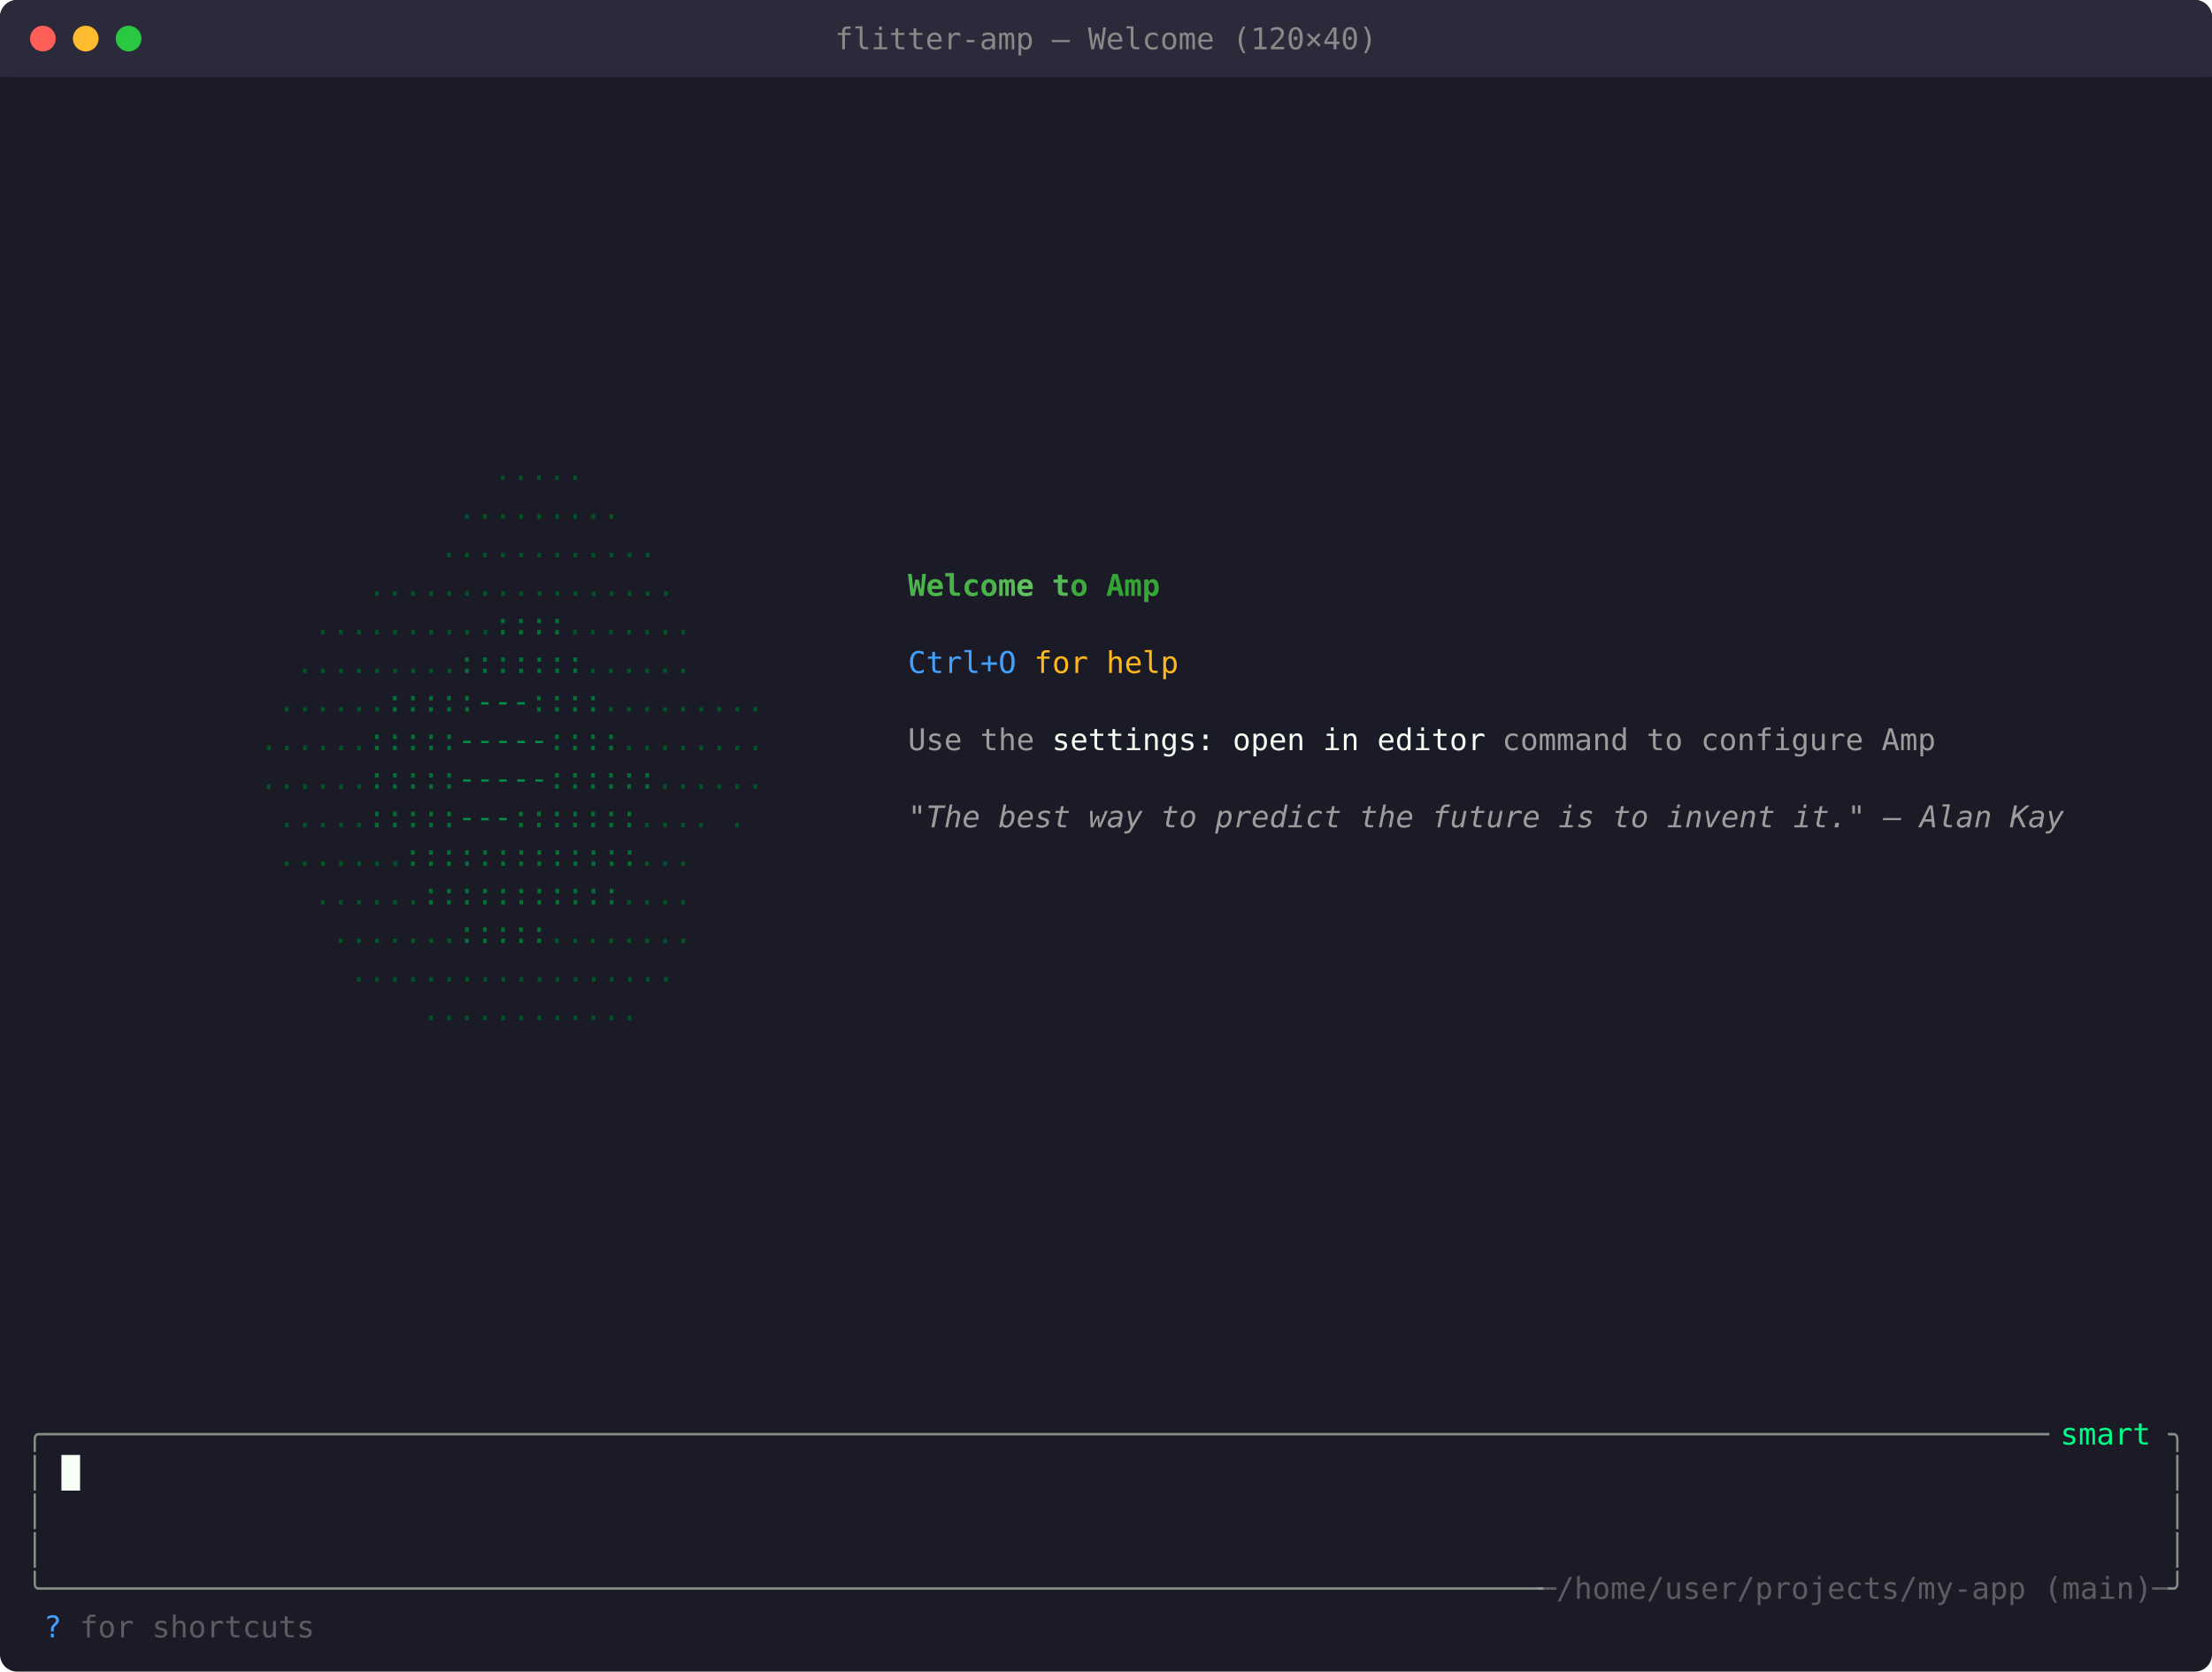
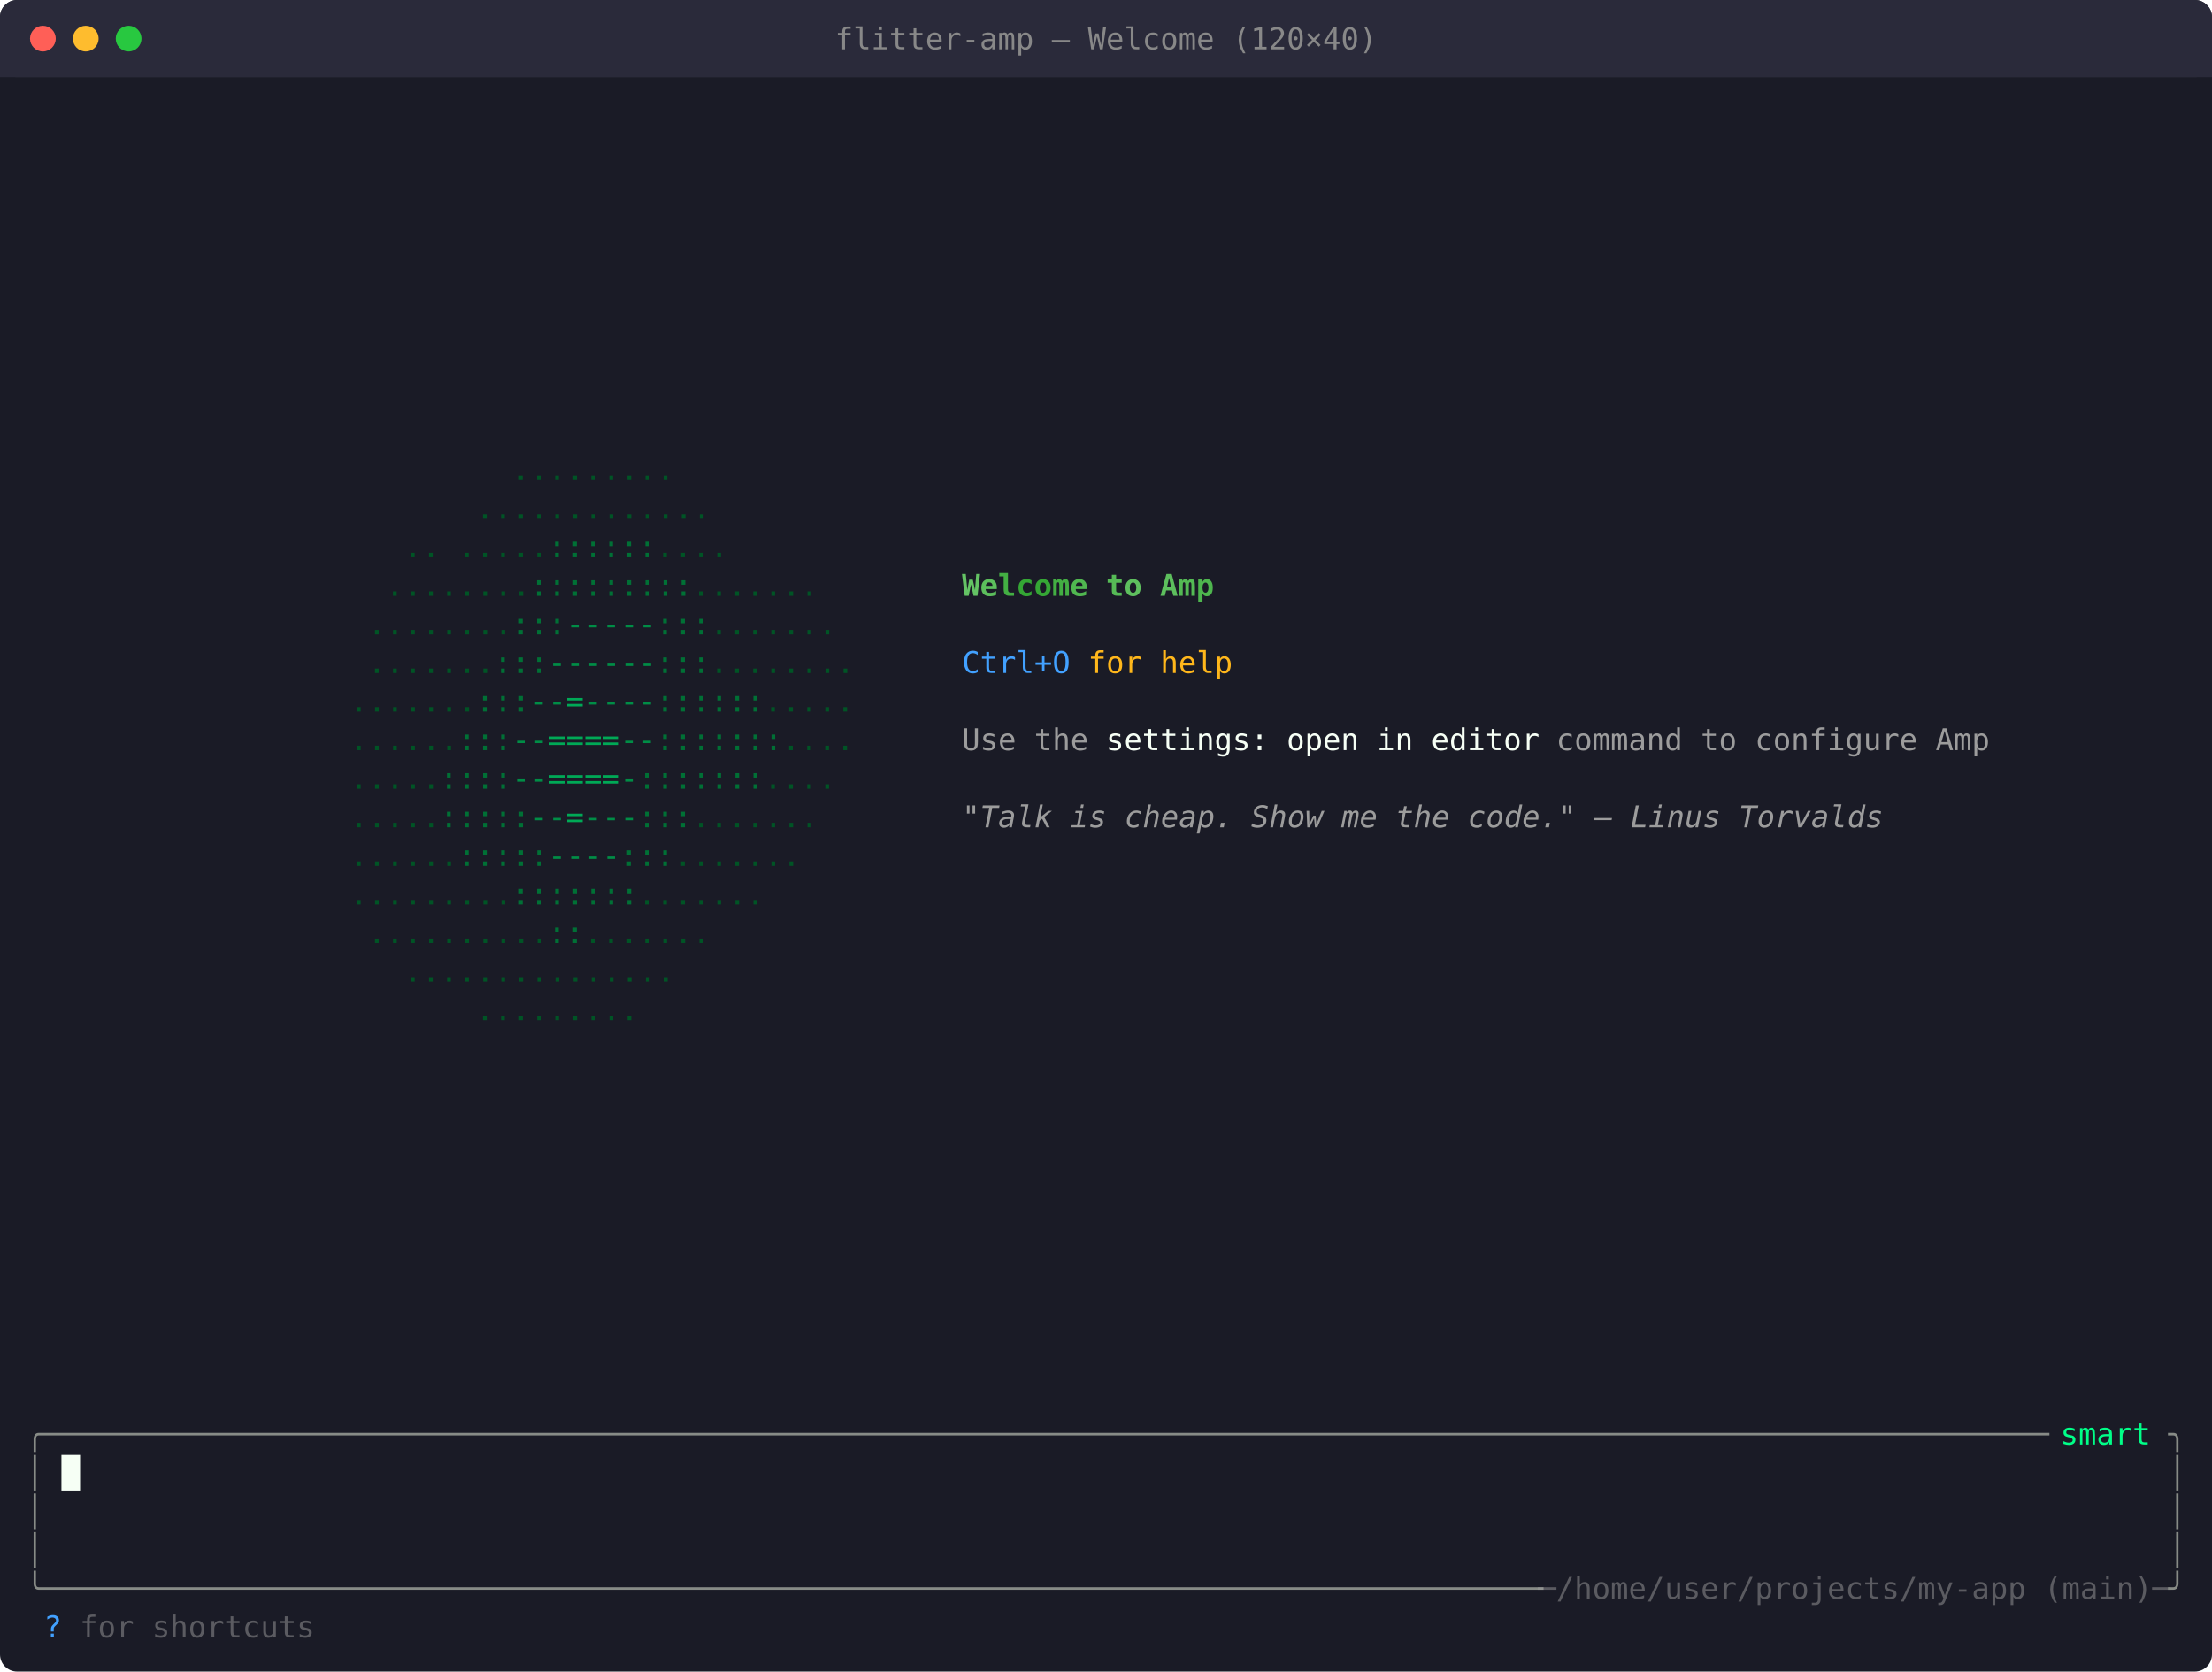
<svg xmlns="http://www.w3.org/2000/svg" viewBox="0 0 1032 780" width="1032" height="780">
  <defs>
    <style>text { font-family: JetBrains Mono, Menlo, Consolas, monospace; font-size: 14px; }</style>
  </defs>
  <rect width="1032" height="780" fill="#1a1b26" rx="8" ry="8" />
  <rect x="0" y="0" width="1032" height="36" fill="#2a2a3a" rx="8" ry="8" />
  <rect x="0" y="18" width="1032" height="18" fill="#2a2a3a" />
  <circle cx="20" cy="18" r="6" fill="#ff5f57" />
  <circle cx="40" cy="18" r="6" fill="#febc2e" />
  <circle cx="60" cy="18" r="6" fill="#28c840" />
  <text x="516" y="23" text-anchor="middle" font-family="JetBrains Mono, Menlo, Consolas, monospace" font-size="12" fill="#888">flitter-amp — Welcome (120×40)</text>
-   <text x="230.4" y="224.04" style="fill:#005425" xml:space="preserve">.....</text>
-   <text x="213.6" y="242.04" style="fill:#005425" xml:space="preserve">.........</text>
-   <text x="205.2" y="260.04" style="fill:#005425" xml:space="preserve">............</text>
-   <text x="171.6" y="278.04" style="fill:#005425" xml:space="preserve">.................</text>
-   <text x="423.6" y="278.04" style="fill:#4bb44b;font-weight:bold" xml:space="preserve">We</text>
-   <text x="440.4" y="278.04" style="fill:#49b349;font-weight:bold" xml:space="preserve">lc</text>
-   <text x="457.2" y="278.04" style="fill:#4ab44a;font-weight:bold" xml:space="preserve">o</text>
-   <text x="465.6" y="278.04" style="fill:#56bb56;font-weight:bold" xml:space="preserve">m</text>
-   <text x="474" y="278.04" style="fill:#61c161;font-weight:bold" xml:space="preserve">e</text>
-   <text x="490.8" y="278.04" style="fill:#54b954;font-weight:bold" xml:space="preserve">t</text>
-   <text x="499.2" y="278.04" style="fill:#3bab3b;font-weight:bold" xml:space="preserve">o</text>
-   <text x="507.6" y="278.04" style="fill:#33a633;font-weight:bold" xml:space="preserve"> A</text>
-   <text x="524.4" y="278.04" style="fill:#34a634;font-weight:bold" xml:space="preserve">m</text>
-   <text x="532.8" y="278.04" style="fill:#34a734;font-weight:bold" xml:space="preserve">p</text>
-   <text x="146.4" y="296.04" style="fill:#005425" xml:space="preserve">..........</text>
-   <text x="230.4" y="296.04" style="fill:#007035" xml:space="preserve">::::</text>
-   <text x="264" y="296.04" style="fill:#005425" xml:space="preserve">.......</text>
-   <text x="138" y="314.04" style="fill:#005425" xml:space="preserve">.........</text>
-   <text x="213.6" y="314.04" style="fill:#007035" xml:space="preserve">:::::::</text>
-   <text x="272.4" y="314.04" style="fill:#005425" xml:space="preserve">......</text>
-   <text x="423.6" y="314.04" style="fill:#42a1ff" xml:space="preserve">Ctrl+O</text>
-   <text x="474" y="314.04" style="fill:#ffb71b" xml:space="preserve"> for help</text>
-   <text x="129.6" y="332.04" style="fill:#005425" xml:space="preserve">......</text>
-   <text x="180" y="332.04" style="fill:#007035" xml:space="preserve">:::::</text>
-   <text x="222" y="332.04" style="fill:#008d46" xml:space="preserve">---</text>
-   <text x="247.2" y="332.04" style="fill:#007035" xml:space="preserve">::::</text>
-   <text x="280.8" y="332.04" style="fill:#005425" xml:space="preserve">.........</text>
-   <text x="121.2" y="350.04" style="fill:#005425" xml:space="preserve">......</text>
-   <text x="171.6" y="350.04" style="fill:#007035" xml:space="preserve">:::::</text>
-   <text x="213.6" y="350.04" style="fill:#008d46" xml:space="preserve">-----</text>
-   <text x="255.6" y="350.04" style="fill:#007035" xml:space="preserve">::::</text>
-   <text x="289.2" y="350.04" style="fill:#005425" xml:space="preserve">........</text>
-   <text x="423.6" y="350.04" style="fill:#9c9c9c" xml:space="preserve">Use the </text>
-   <text x="490.8" y="350.04" style="fill:#f6fff5" xml:space="preserve">settings: open in editor</text>
-   <text x="692.4" y="350.04" style="fill:#9c9c9c" xml:space="preserve"> command to configure Amp</text>
-   <text x="121.2" y="368.04" style="fill:#005425" xml:space="preserve">......</text>
-   <text x="171.6" y="368.04" style="fill:#007035" xml:space="preserve">:::::</text>
-   <text x="213.6" y="368.04" style="fill:#008d46" xml:space="preserve">-----</text>
-   <text x="255.6" y="368.04" style="fill:#007035" xml:space="preserve">::::::</text>
-   <text x="306" y="368.04" style="fill:#005425" xml:space="preserve">......</text>
-   <text x="129.6" y="386.04" style="fill:#005425" xml:space="preserve">.....</text>
-   <text x="171.6" y="386.04" style="fill:#007035" xml:space="preserve">:::::</text>
-   <text x="213.6" y="386.04" style="fill:#008d46" xml:space="preserve">---</text>
-   <text x="238.8" y="386.04" style="fill:#007035" xml:space="preserve">:::::::</text>
-   <text x="297.6" y="386.04" style="fill:#005425" xml:space="preserve">....</text>
-   <text x="339.6" y="386.04" style="fill:#005425" xml:space="preserve">.</text>
-   <text x="423.6" y="386.04" style="fill:#9c9c9c;font-style:italic" xml:space="preserve">"The best way to predict the future is to invent it." — Alan Kay</text>
-   <text x="129.6" y="404.04" style="fill:#005425" xml:space="preserve">.......</text>
-   <text x="188.4" y="404.04" style="fill:#007035" xml:space="preserve">:::::::::::::</text>
-   <text x="297.6" y="404.04" style="fill:#005425" xml:space="preserve">...</text>
-   <text x="146.4" y="422.04" style="fill:#005425" xml:space="preserve">......</text>
-   <text x="196.8" y="422.04" style="fill:#007035" xml:space="preserve">:::::::::::</text>
-   <text x="289.2" y="422.04" style="fill:#005425" xml:space="preserve">....</text>
-   <text x="154.8" y="440.04" style="fill:#005425" xml:space="preserve">.......</text>
-   <text x="213.6" y="440.04" style="fill:#007035" xml:space="preserve">:::::</text>
-   <text x="255.6" y="440.04" style="fill:#005425" xml:space="preserve">........</text>
-   <text x="163.2" y="458.04" style="fill:#005425" xml:space="preserve">..................</text>
-   <text x="196.8" y="476.04" style="fill:#005425" xml:space="preserve">............</text>
+   <text x="238.8" y="224.04" style="fill:#005425" xml:space="preserve">.........</text>
+   <text x="222" y="242.04" style="fill:#005425" xml:space="preserve">.............</text>
+   <text x="188.4" y="260.04" style="fill:#005425" xml:space="preserve">..</text>
+   <text x="213.6" y="260.04" style="fill:#005425" xml:space="preserve">.....</text>
+   <text x="255.6" y="260.04" style="fill:#007035" xml:space="preserve">::::::</text>
+   <text x="306" y="260.04" style="fill:#005425" xml:space="preserve">....</text>
+   <text x="180" y="278.04" style="fill:#005425" xml:space="preserve">........</text>
+   <text x="247.2" y="278.04" style="fill:#007035" xml:space="preserve">:::::::::</text>
+   <text x="322.8" y="278.04" style="fill:#005425" xml:space="preserve">.......</text>
+   <text x="448.8" y="278.04" style="fill:#64c364;font-weight:bold" xml:space="preserve">W</text>
+   <text x="457.2" y="278.04" style="fill:#5cbe5c;font-weight:bold" xml:space="preserve">e</text>
+   <text x="465.6" y="278.04" style="fill:#43af43;font-weight:bold" xml:space="preserve">l</text>
+   <text x="474" y="278.04" style="fill:#34a634;font-weight:bold" xml:space="preserve">c</text>
+   <text x="482.4" y="278.04" style="fill:#35a735;font-weight:bold" xml:space="preserve">o</text>
+   <text x="490.8" y="278.04" style="fill:#43af43;font-weight:bold" xml:space="preserve">m</text>
+   <text x="499.2" y="278.04" style="fill:#50b750;font-weight:bold" xml:space="preserve">e</text>
+   <text x="516" y="278.04" style="fill:#56bb56;font-weight:bold" xml:space="preserve">t</text>
+   <text x="524.4" y="278.04" style="fill:#5ec05e;font-weight:bold" xml:space="preserve">o</text>
+   <text x="541.2" y="278.04" style="fill:#5dbf5d;font-weight:bold" xml:space="preserve">A</text>
+   <text x="549.6" y="278.04" style="fill:#54ba54;font-weight:bold" xml:space="preserve">m</text>
+   <text x="558" y="278.04" style="fill:#4eb64e;font-weight:bold" xml:space="preserve">p</text>
+   <text x="171.6" y="296.04" style="fill:#005425" xml:space="preserve">........</text>
+   <text x="238.8" y="296.04" style="fill:#007035" xml:space="preserve">:::</text>
+   <text x="264" y="296.04" style="fill:#008d46" xml:space="preserve">-----</text>
+   <text x="306" y="296.04" style="fill:#007035" xml:space="preserve">:::</text>
+   <text x="331.2" y="296.04" style="fill:#005425" xml:space="preserve">.......</text>
+   <text x="171.6" y="314.04" style="fill:#005425" xml:space="preserve">.......</text>
+   <text x="230.4" y="314.04" style="fill:#007035" xml:space="preserve">:::</text>
+   <text x="255.6" y="314.04" style="fill:#008d46" xml:space="preserve">------</text>
+   <text x="306" y="314.04" style="fill:#007035" xml:space="preserve">:::</text>
+   <text x="331.2" y="314.04" style="fill:#005425" xml:space="preserve">........</text>
+   <text x="448.8" y="314.04" style="fill:#42a1ff" xml:space="preserve">Ctrl+O</text>
+   <text x="499.2" y="314.04" style="fill:#ffb71b" xml:space="preserve"> for help</text>
+   <text x="163.2" y="332.04" style="fill:#005425" xml:space="preserve">.......</text>
+   <text x="222" y="332.04" style="fill:#007035" xml:space="preserve">:::</text>
+   <text x="247.2" y="332.04" style="fill:#008d46" xml:space="preserve">--</text>
+   <text x="264" y="332.04" style="fill:#00a956" xml:space="preserve">=</text>
+   <text x="272.4" y="332.04" style="fill:#008d46" xml:space="preserve">----</text>
+   <text x="306" y="332.04" style="fill:#007035" xml:space="preserve">::::::</text>
+   <text x="356.4" y="332.04" style="fill:#005425" xml:space="preserve">.....</text>
+   <text x="163.2" y="350.04" style="fill:#005425" xml:space="preserve">......</text>
+   <text x="213.6" y="350.04" style="fill:#007035" xml:space="preserve">:::</text>
+   <text x="238.8" y="350.04" style="fill:#008d46" xml:space="preserve">--</text>
+   <text x="255.6" y="350.04" style="fill:#00a956" xml:space="preserve">====</text>
+   <text x="289.2" y="350.04" style="fill:#008d46" xml:space="preserve">--</text>
+   <text x="306" y="350.04" style="fill:#007035" xml:space="preserve">:::::::</text>
+   <text x="364.8" y="350.04" style="fill:#005425" xml:space="preserve">....</text>
+   <text x="448.8" y="350.04" style="fill:#9c9c9c" xml:space="preserve">Use the </text>
+   <text x="516" y="350.04" style="fill:#f6fff5" xml:space="preserve">settings: open in editor</text>
+   <text x="717.6" y="350.04" style="fill:#9c9c9c" xml:space="preserve"> command to configure Amp</text>
+   <text x="163.2" y="368.04" style="fill:#005425" xml:space="preserve">.....</text>
+   <text x="205.2" y="368.04" style="fill:#007035" xml:space="preserve">::::</text>
+   <text x="238.8" y="368.04" style="fill:#008d46" xml:space="preserve">--</text>
+   <text x="255.6" y="368.04" style="fill:#00a956" xml:space="preserve">====</text>
+   <text x="289.2" y="368.04" style="fill:#008d46" xml:space="preserve">-</text>
+   <text x="297.6" y="368.04" style="fill:#007035" xml:space="preserve">:::::::</text>
+   <text x="356.4" y="368.04" style="fill:#005425" xml:space="preserve">....</text>
+   <text x="163.2" y="386.04" style="fill:#005425" xml:space="preserve">.....</text>
+   <text x="205.2" y="386.04" style="fill:#007035" xml:space="preserve">:::::</text>
+   <text x="247.2" y="386.04" style="fill:#008d46" xml:space="preserve">--</text>
+   <text x="264" y="386.04" style="fill:#00a956" xml:space="preserve">=</text>
+   <text x="272.4" y="386.04" style="fill:#008d46" xml:space="preserve">---</text>
+   <text x="297.6" y="386.04" style="fill:#007035" xml:space="preserve">:::</text>
+   <text x="322.8" y="386.04" style="fill:#005425" xml:space="preserve">.......</text>
+   <text x="448.8" y="386.04" style="fill:#9c9c9c;font-style:italic" xml:space="preserve">"Talk is cheap. Show me the code." — Linus Torvalds</text>
+   <text x="163.2" y="404.04" style="fill:#005425" xml:space="preserve">......</text>
+   <text x="213.6" y="404.04" style="fill:#007035" xml:space="preserve">:::::</text>
+   <text x="255.6" y="404.04" style="fill:#008d46" xml:space="preserve">----</text>
+   <text x="289.2" y="404.04" style="fill:#007035" xml:space="preserve">:::</text>
+   <text x="314.4" y="404.04" style="fill:#005425" xml:space="preserve">.......</text>
+   <text x="163.2" y="422.04" style="fill:#005425" xml:space="preserve">.........</text>
+   <text x="238.8" y="422.04" style="fill:#007035" xml:space="preserve">:::::::</text>
+   <text x="297.6" y="422.04" style="fill:#005425" xml:space="preserve">.......</text>
+   <text x="171.6" y="440.04" style="fill:#005425" xml:space="preserve">..........</text>
+   <text x="255.6" y="440.04" style="fill:#007035" xml:space="preserve">::</text>
+   <text x="272.4" y="440.04" style="fill:#005425" xml:space="preserve">.......</text>
+   <text x="188.4" y="458.04" style="fill:#005425" xml:space="preserve">...............</text>
+   <text x="222" y="476.04" style="fill:#005425" xml:space="preserve">.........</text>
  <text x="12" y="674.04" style="fill:#878b86" xml:space="preserve">╭───────────────────────────────────────────────────────────────────────────────────────────────────────────────</text>
  <text x="952.8" y="674.04" style="fill:#00ff88" xml:space="preserve"> smart </text>
  <text x="1011.6" y="674.04" style="fill:#878b86" xml:space="preserve">╮</text>
  <text x="12" y="692.04" style="fill:#878b86" xml:space="preserve">│</text>
  <text x="28.8" y="692.04" style="fill:#f6fff5" xml:space="preserve">█</text>
  <text x="1011.6" y="692.04" style="fill:#878b86" xml:space="preserve">│</text>
  <text x="12" y="710.04" style="fill:#878b86" xml:space="preserve">│</text>
  <text x="1011.6" y="710.04" style="fill:#878b86" xml:space="preserve">│</text>
  <text x="12" y="728.04" style="fill:#878b86" xml:space="preserve">│</text>
  <text x="1011.6" y="728.04" style="fill:#878b86" xml:space="preserve">│</text>
  <text x="12" y="746.04" style="fill:#878b86" xml:space="preserve">╰───────────────────────────────────────────────────────────────────────────────────</text>
  <text x="717.6" y="746.04" style="fill:#9c9c9c;opacity:0.5" xml:space="preserve">─/home/user/projects/my-app (main)─</text>
  <text x="1011.6" y="746.04" style="fill:#878b86" xml:space="preserve">╯</text>
  <text x="20.4" y="764.04" style="fill:#42a1ff" xml:space="preserve">?</text>
  <text x="28.8" y="764.04" style="fill:#9c9c9c;opacity:0.5" xml:space="preserve"> for shortcuts</text>
</svg>
